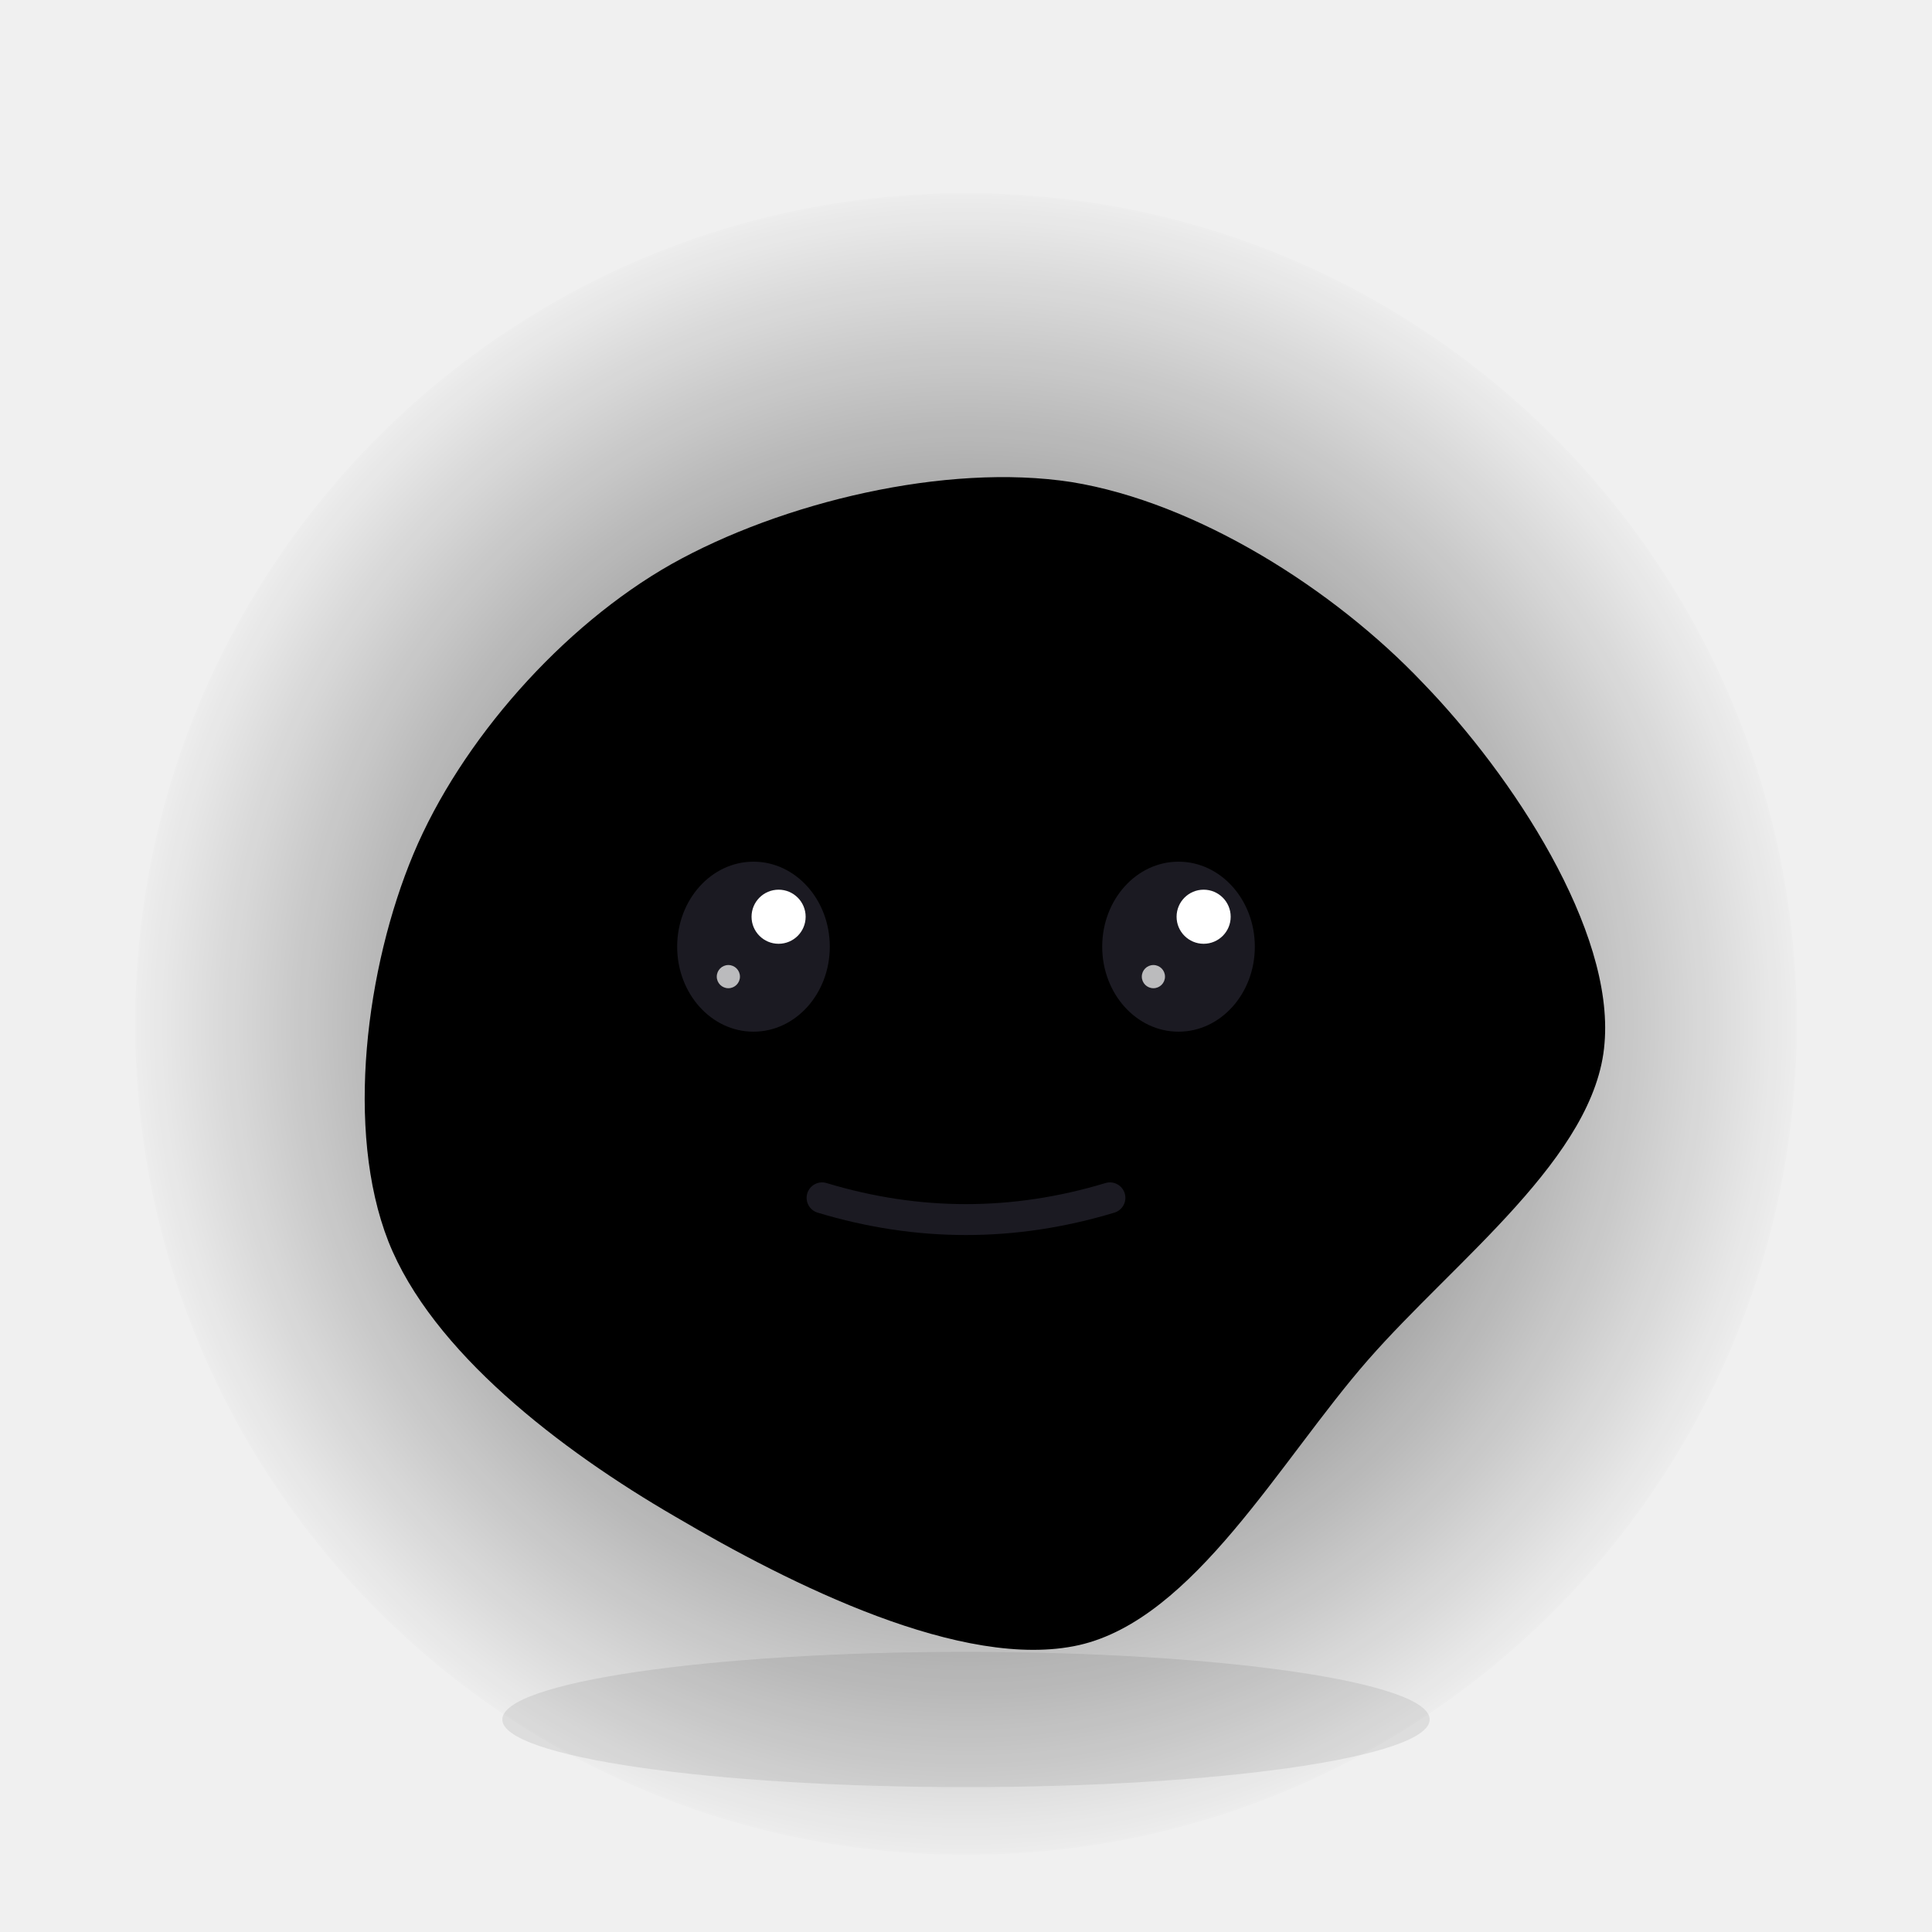
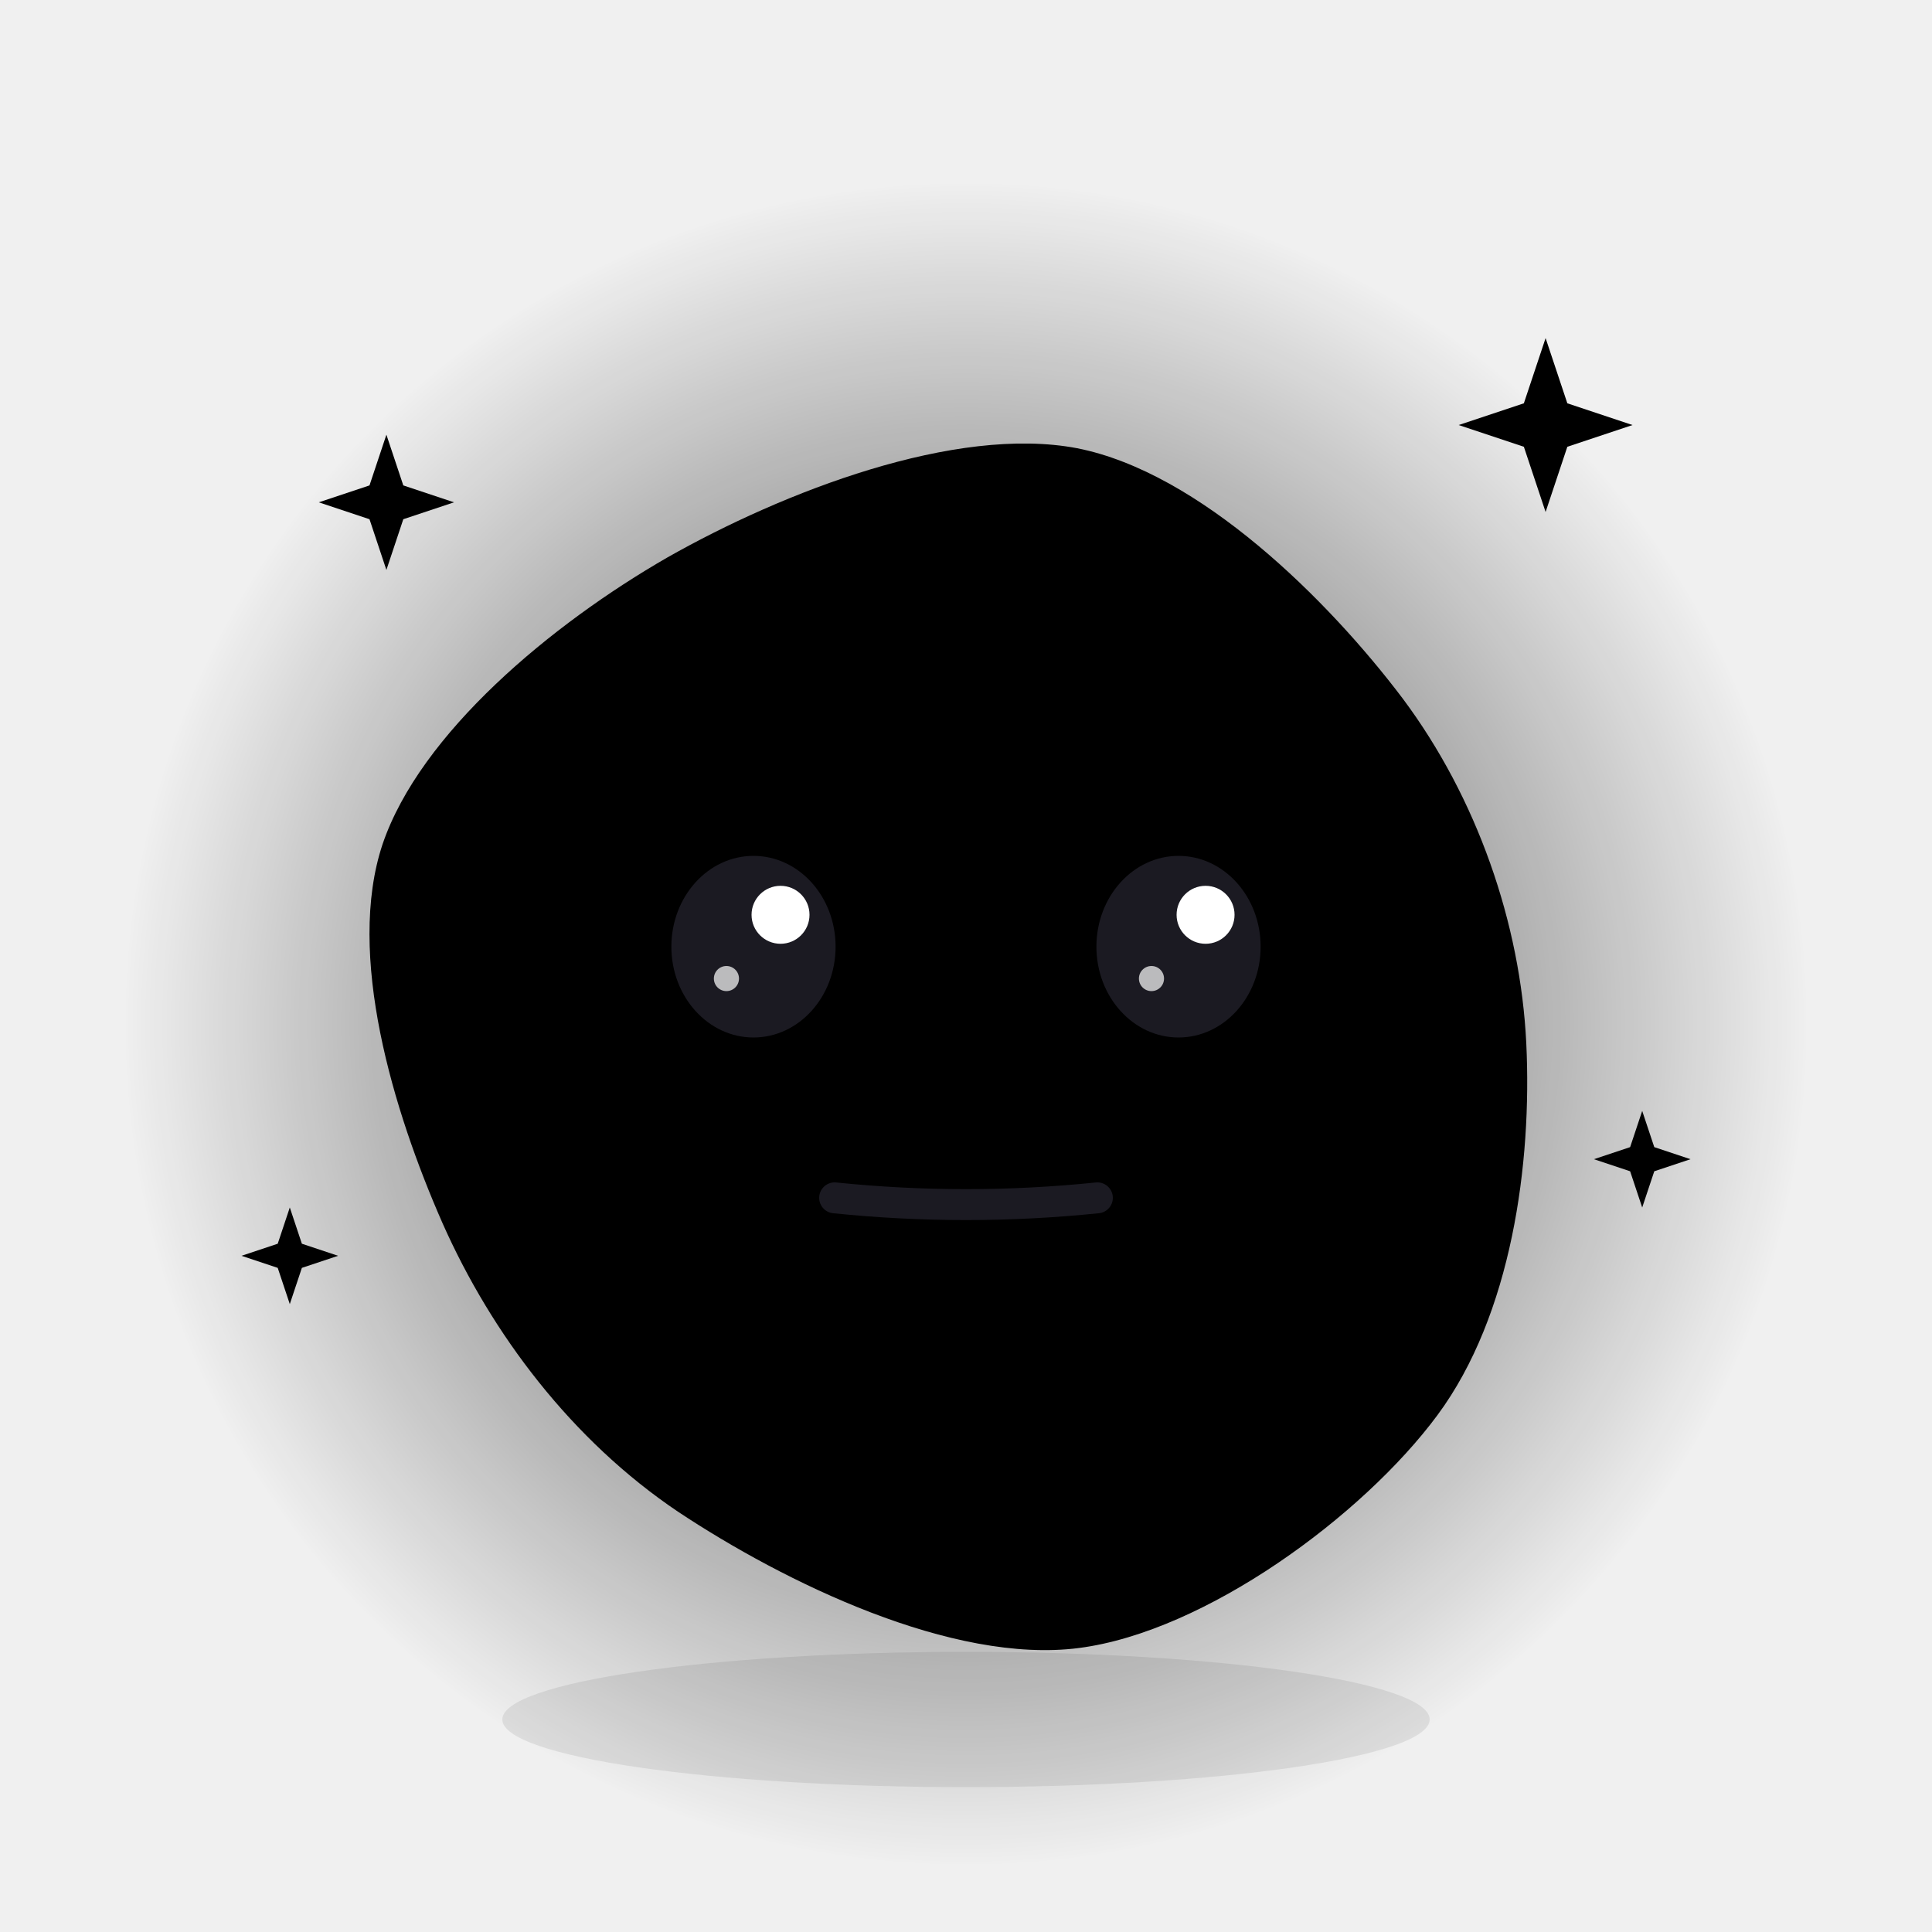
- <svg xmlns="http://www.w3.org/2000/svg" class="portrait" viewBox="0 0 200 200" width="64" height="64" role="img" aria-label="Douglur">
+ <svg xmlns="http://www.w3.org/2000/svg" class="portrait" viewBox="0 0 200 200" width="64" height="64" role="img" aria-label="Mysim">
  <defs>
    <radialGradient id="fav-g" cx="38%" cy="32%" r="80%">
-       <stop class="s0" offset="0" stop-color="oklch(0.93 0.06 354)" />
-       <stop class="s1" offset="0.55" stop-color="oklch(0.78 0.109 354)" />
-       <stop class="s2" offset="1" stop-color="oklch(0.55 0.119 14)" />
+       <stop class="s0" offset="0" stop-color="oklch(0.93 0.06 338)" />
+       <stop class="s1" offset="0.55" stop-color="oklch(0.78 0.118 338)" />
+       <stop class="s2" offset="1" stop-color="oklch(0.55 0.128 358)" />
    </radialGradient>
    <radialGradient id="fav-a" cx="50%" cy="50%" r="50%">
-       <stop offset="0.55" stop-color="oklch(0.8 0.12 354)" stop-opacity="0.35" />
-       <stop offset="1" stop-color="oklch(0.8 0.12 354)" stop-opacity="0" />
+       <stop offset="0.55" stop-color="oklch(0.8 0.12 338)" stop-opacity="0.35" />
+       <stop offset="1" stop-color="oklch(0.8 0.12 338)" stop-opacity="0" />
    </radialGradient>
  </defs>
-   <circle cx="100" cy="106" r="86" fill="url(#fav-a)" class="aura" />
+   <circle cx="100" cy="106" r="87" fill="url(#fav-a)" class="aura" />
  <ellipse cx="100" cy="178" rx="48" ry="7" fill="currentColor" opacity="0.08" />
-   <path d="M166.1,108.0 C165.2,119.7 150.7,130.4 141.6,140.8 C132.5,151.2 123.6,167.6 111.7,170.3 C99.7,173.0 81.8,164.0 69.9,157.0 C58.0,150.1 44.7,139.9 40.2,128.5 C35.7,117.0 37.9,100.1 42.8,88.4 C47.7,76.7 58.2,64.8 69.5,58.4 C80.9,52.0 97.9,47.9 110.9,49.9 C123.9,52.0 138.1,61.0 147.3,70.7 C156.6,80.3 167.1,96.3 166.1,108.0Z" fill="url(#fav-g)" />
-   <path d="M166.1,108.0 C165.2,119.7 150.7,130.4 141.6,140.8 C132.5,151.2 123.6,167.6 111.7,170.3 C99.7,173.0 81.8,164.0 69.9,157.0 C58.0,150.1 44.7,139.9 40.2,128.5 C35.7,117.0 37.9,100.1 42.8,88.4 C47.7,76.7 58.2,64.8 69.5,58.4 C80.9,52.0 97.9,47.9 110.9,49.9 C123.9,52.0 138.1,61.0 147.3,70.7 C156.6,80.3 167.1,96.3 166.1,108.0Z" fill="none" stroke="oklch(0.45 0.08 354)" stroke-opacity="0.25" stroke-width="1.5" />
+   <path d="M158.0,108.0 C158.6,120.4 156.5,136.1 148.8,146.5 C141.1,156.9 124.8,168.9 111.7,170.6 C98.6,172.3 81.2,163.8 70.2,156.5 C59.2,149.1 50.9,138.1 45.8,126.6 C40.7,115.0 35.8,98.8 39.6,87.4 C43.5,75.9 57.1,64.6 69.1,57.7 C81.1,50.9 98.9,44.0 111.5,46.4 C124.2,48.9 137.5,62.1 145.2,72.3 C152.9,82.6 157.4,95.6 158.0,108.0Z" fill="url(#fav-g)" />
+   <path d="M158.0,108.0 C158.6,120.4 156.5,136.1 148.8,146.5 C141.1,156.9 124.8,168.9 111.7,170.6 C98.6,172.3 81.2,163.8 70.2,156.5 C59.2,149.1 50.9,138.1 45.8,126.6 C40.7,115.0 35.8,98.8 39.6,87.4 C43.5,75.9 57.1,64.6 69.1,57.7 C81.1,50.9 98.9,44.0 111.5,46.4 C124.2,48.9 137.5,62.1 145.2,72.3 C152.9,82.6 157.4,95.6 158.0,108.0Z" fill="none" stroke="oklch(0.45 0.08 338)" stroke-opacity="0.25" stroke-width="1.5" />
  <g class="eyes">
-     <ellipse class="eye" cx="78" cy="98" rx="7.9" ry="8.8" fill="#1b1a22" />
-     <circle cx="80.6" cy="94.9" r="2.8" fill="#fff" />
-     <circle cx="75.4" cy="101.1" r="1.2" fill="#fff" opacity=".7" />
-     <ellipse class="eye" cx="122" cy="98" rx="7.9" ry="8.8" fill="#1b1a22" />
-     <circle cx="124.6" cy="94.9" r="2.8" fill="#fff" />
-     <circle cx="119.4" cy="101.1" r="1.2" fill="#fff" opacity=".7" />
+     <ellipse class="eye" cx="78" cy="98" rx="8.5" ry="9.4" fill="#1b1a22" />
+     <circle cx="80.8" cy="94.7" r="3.0" fill="#fff" />
+     <circle cx="75.2" cy="101.3" r="1.3" fill="#fff" opacity=".7" />
+     <ellipse class="eye" cx="122" cy="98" rx="8.5" ry="9.4" fill="#1b1a22" />
+     <circle cx="124.8" cy="94.7" r="3.0" fill="#fff" />
+     <circle cx="119.2" cy="101.3" r="1.3" fill="#fff" opacity=".7" />
  </g>
-   <path class="mouth" d="M85.1,124 Q100,128.5 114.9,124" fill="none" stroke="#1b1a22" stroke-width="3.2" stroke-linecap="round" />
+   <path class="mouth" d="M86.4,124 Q100,125.4 113.6,124" fill="none" stroke="#1b1a22" stroke-width="3.2" stroke-linecap="round" />
+   <path class="sparkle" d="M40,45 L41.75,50.25 L47,52 L41.75,53.75 L40,59 L38.25,53.75 L33,52 L38.25,50.25Z" fill="oklch(0.85 0.13 85)" />
+   <path class="sparkle" d="M160,35 L162.25,41.75 L169,44 L162.25,46.25 L160,53 L157.75,46.25 L151,44 L157.75,41.75Z" fill="oklch(0.85 0.13 85)" />
+   <path class="sparkle" d="M170,115 L171.25,118.75 L175,120 L171.25,121.25 L170,125 L168.75,121.25 L165,120 L168.75,118.75Z" fill="oklch(0.85 0.13 85)" />
+   <path class="sparkle" d="M30,125 L31.25,128.75 L35,130 L31.25,131.25 L30,135 L28.75,131.25 L25,130 L28.75,128.75Z" fill="oklch(0.85 0.13 85)" />
</svg>
